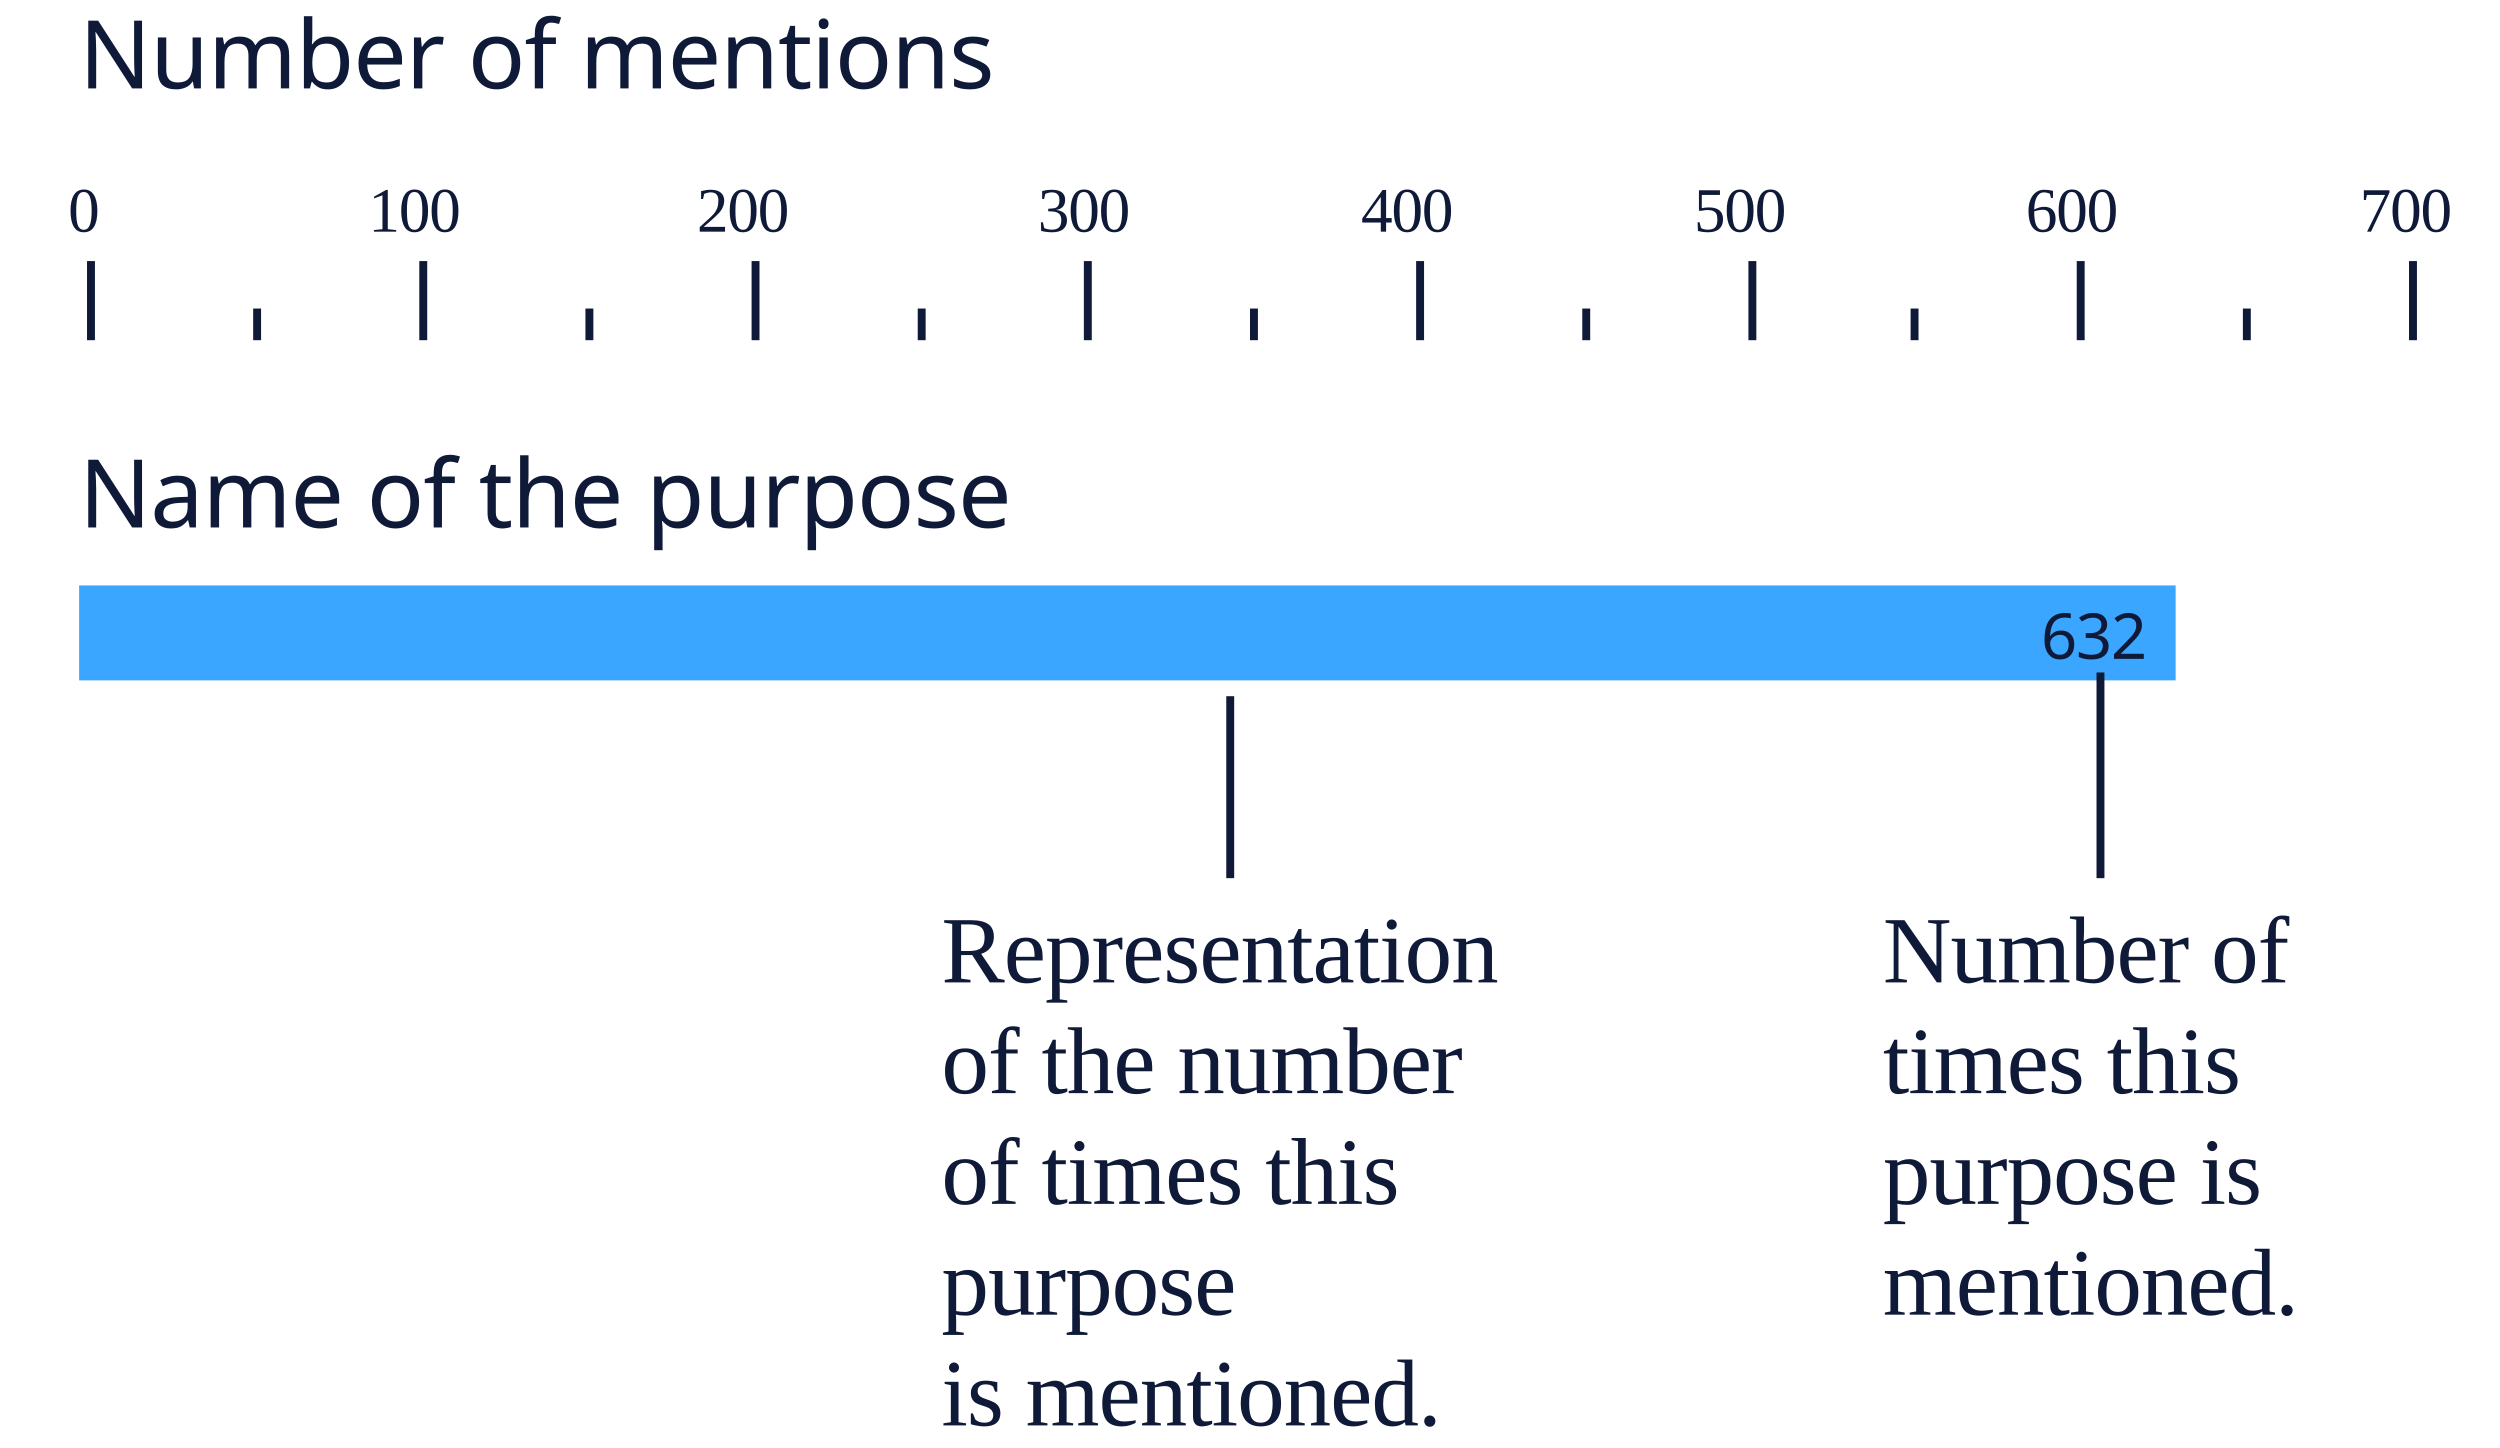
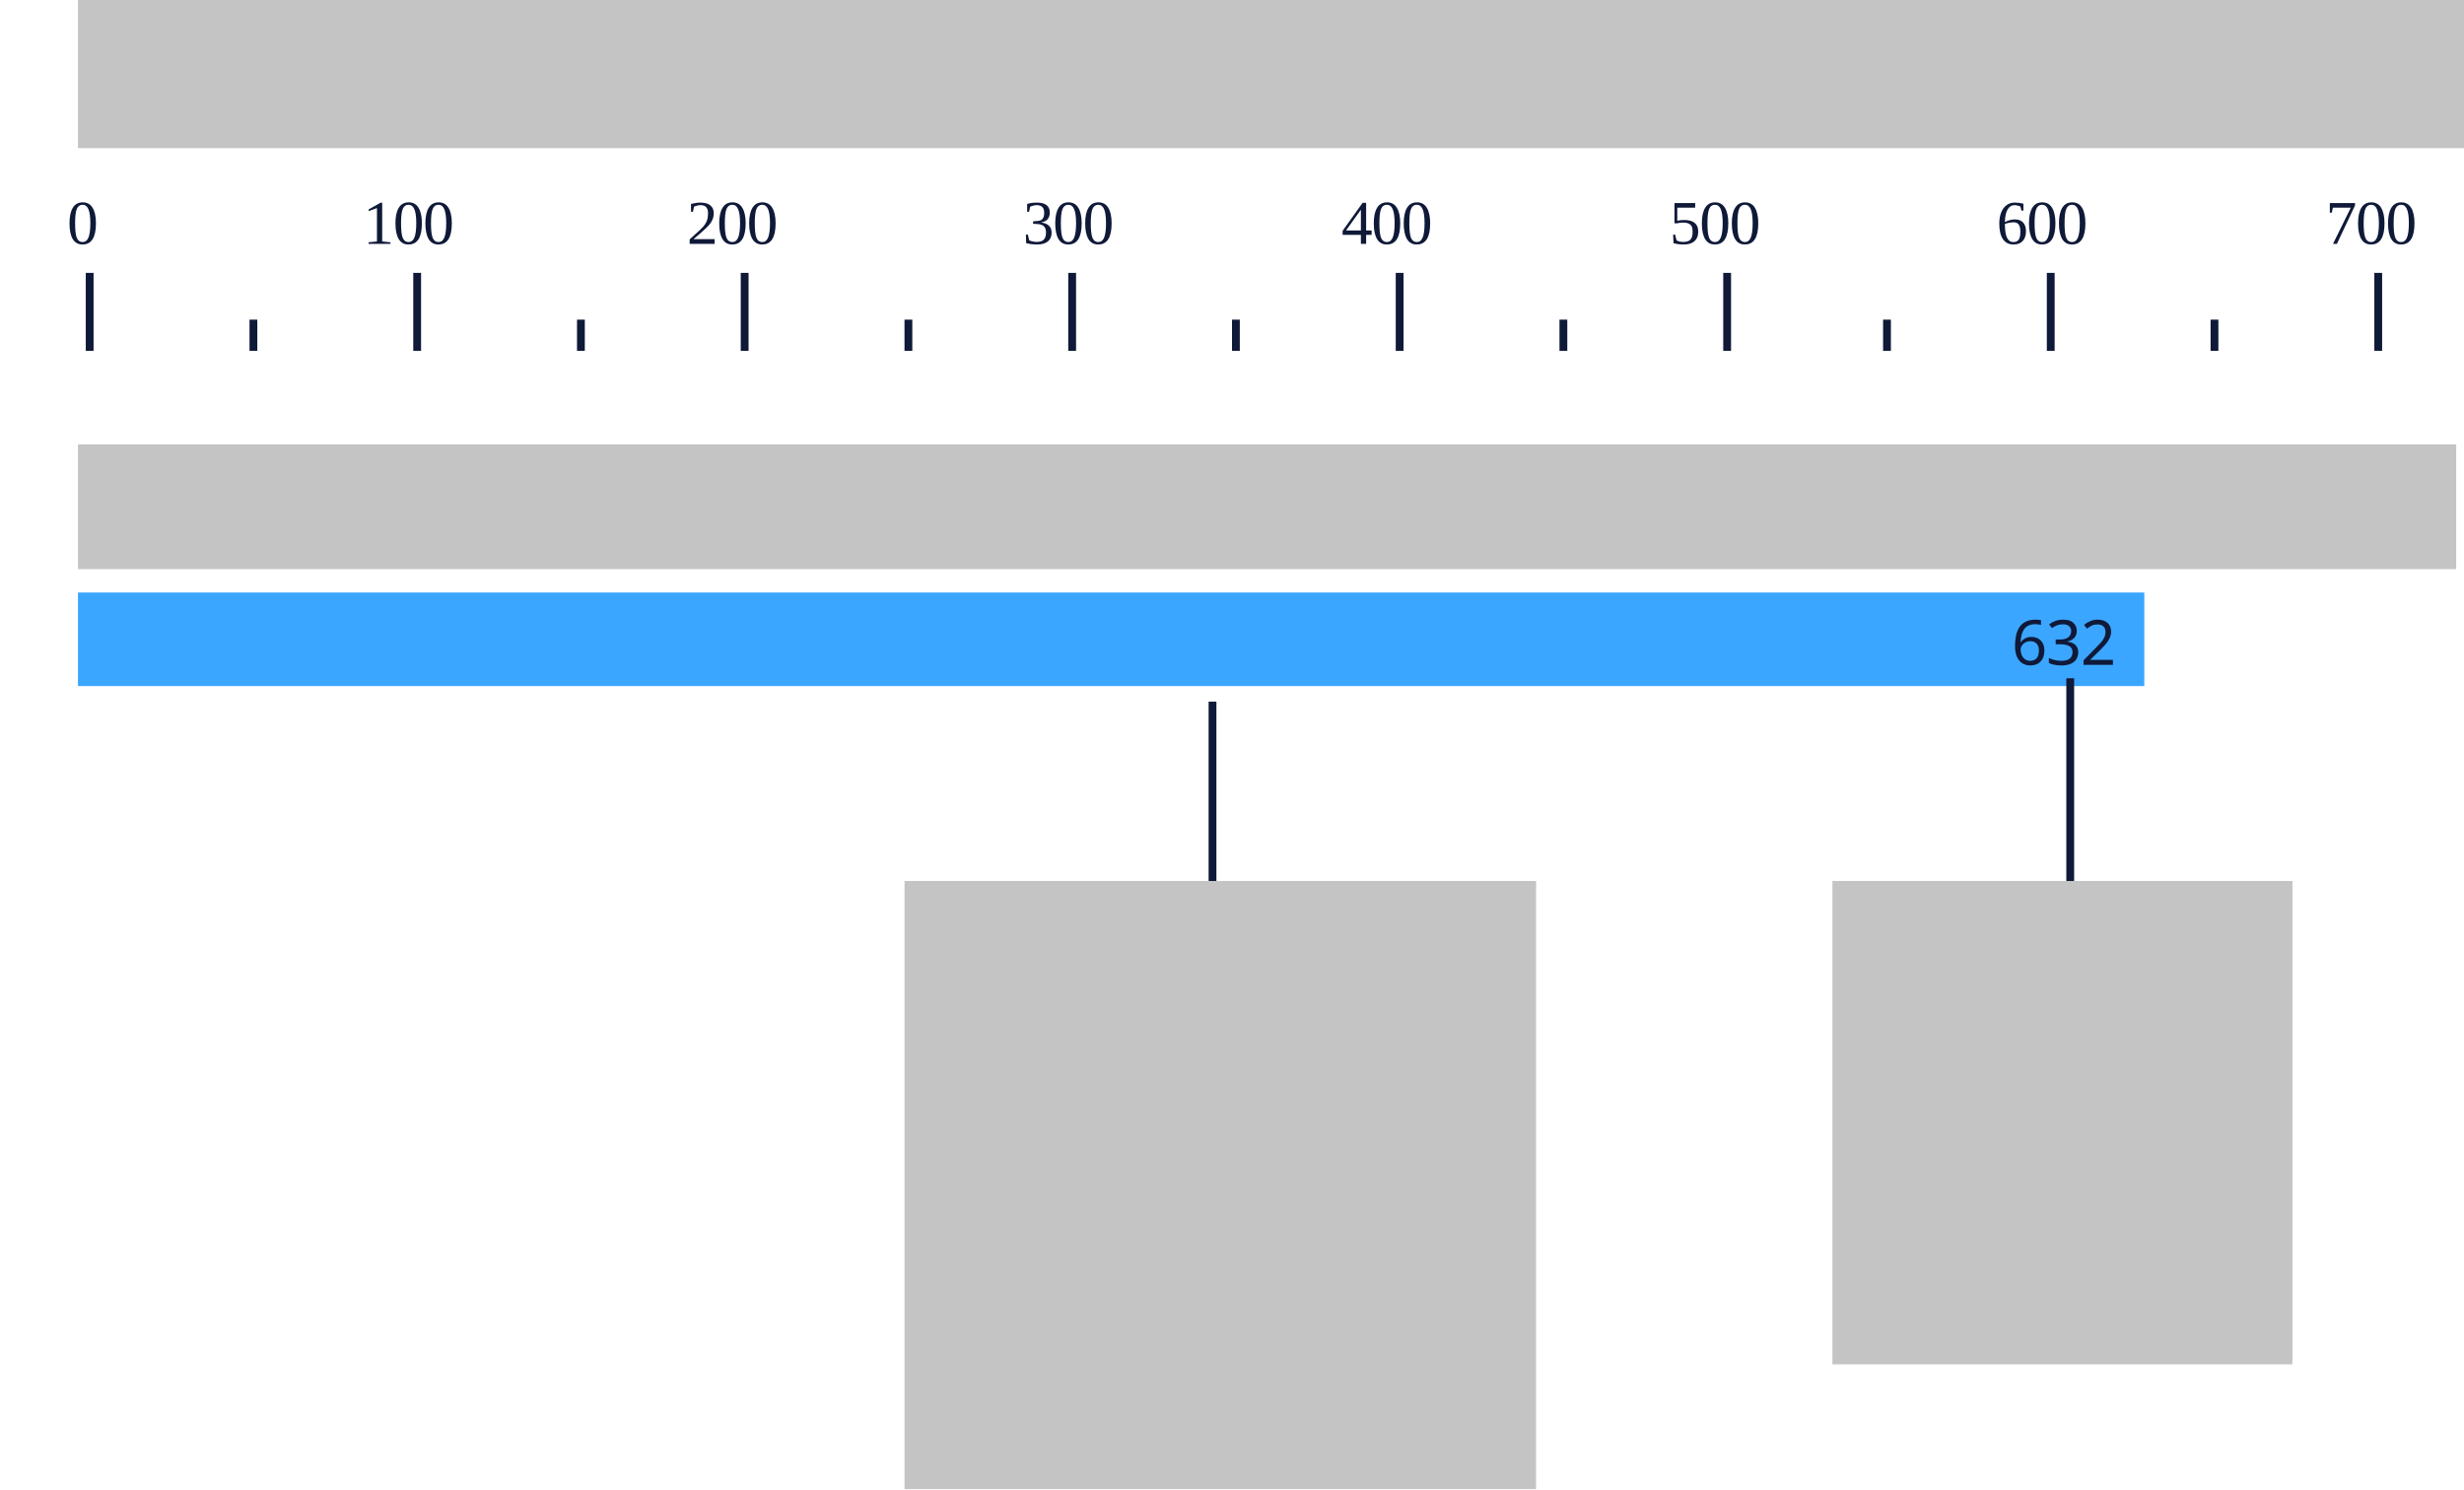
- <svg xmlns="http://www.w3.org/2000/svg" width="316" height="183" viewBox="0 0 316 183" fill="none">
+ <svg xmlns="http://www.w3.org/2000/svg" width="316" height="191" viewBox="0 0 316 191" fill="none">
  <g id="purpose">
    <g id="Purpose Bar 1">
-       <rect id="Rectangle 789" x="10" y="74" width="265" height="12" fill="#3BA6FF" />
+       <rect id="Rectangle 789" x="10" y="76" width="265" height="12" fill="#3BA6FF" />
      <text id="632" fill="#0F1938" xml:space="preserve" style="white-space: pre" font-family="Jost" font-size="8" font-weight="500" letter-spacing="-0.02em">
-         <tspan x="257.984" y="83.28">632</tspan>
+         <tspan x="257.984" y="85.28">632</tspan>
      </text>
-       <text id="bold2" fill="#0F1938" xml:space="preserve" style="white-space: pre" font-family="Jost" font-size="12" font-weight="500" letter-spacing="-0.01em">
-         <tspan x="10" y="66.67">Name of the purpose                                                        </tspan>
-       </text>
+       <rect id="bold2" x="10" y="57" width="305" height="16" fill="#C4C4C4" />
    </g>
-     <text id="text2" fill="#0F1938" xml:space="preserve" style="white-space: pre" font-family="Jost*" font-size="12" letter-spacing="-0.01em">
-       <tspan x="238" y="124.17">Number of </tspan>
-       <tspan x="238" y="138.17">times this </tspan>
-       <tspan x="238" y="152.17">purpose is </tspan>
-       <tspan x="238" y="166.17">mentioned.</tspan>
-     </text>
-     <text id="text1" fill="#0F1938" xml:space="preserve" style="white-space: pre" font-family="Jost*" font-size="12" letter-spacing="-0.01em">
-       <tspan x="119" y="124.17">Representation </tspan>
-       <tspan x="119" y="138.17">of the number </tspan>
-       <tspan x="119" y="152.17">of times this </tspan>
-       <tspan x="119" y="166.17">purpose 
- </tspan>
-       <tspan x="119" y="180.17">is mentioned.</tspan>
-     </text>
+     <rect id="text2" x="235" y="113" width="59" height="62" fill="#C4C4C4" />
+     <rect id="text1" x="116" y="113" width="81" height="78" fill="#C4C4C4" />
    <g id="Legend">
-       <text id="bold1" fill="#0F1938" xml:space="preserve" style="white-space: pre" font-family="Jost" font-size="12" font-weight="500" letter-spacing="-0.01em">
-         <tspan x="10" y="11.17">Number of mentions                                                       </tspan>
-       </text>
      <g id="Scale">
-         <line id="Line 101" x1="11.5" y1="33" x2="11.5" y2="43" stroke="#0F1938" />
-         <line id="Line 105" x1="53.5" y1="33" x2="53.5" y2="43" stroke="#0F1938" />
-         <line id="Line 131" x1="32.5" y1="39" x2="32.5" y2="43" stroke="#0F1938" />
-         <line id="Line 109" x1="95.5" y1="33" x2="95.5" y2="43" stroke="#0F1938" />
-         <line id="Line 132" x1="74.5" y1="39" x2="74.5" y2="43" stroke="#0F1938" />
-         <line id="Line 113" x1="137.5" y1="33" x2="137.5" y2="43" stroke="#0F1938" />
-         <line id="Line 133" x1="116.5" y1="39" x2="116.5" y2="43" stroke="#0F1938" />
-         <line id="Line 117" x1="179.5" y1="33" x2="179.5" y2="43" stroke="#0F1938" />
-         <line id="Line 134" x1="158.5" y1="39" x2="158.5" y2="43" stroke="#0F1938" />
-         <line id="Line 121" x1="221.5" y1="33" x2="221.5" y2="43" stroke="#0F1938" />
-         <line id="Line 135" x1="200.5" y1="39" x2="200.5" y2="43" stroke="#0F1938" />
-         <path id="Line 125" d="M263 33V43" stroke="#0F1938" />
-         <path id="Line 136" d="M242 39V43" stroke="#0F1938" />
-         <path id="Line 129" d="M305 33V43" stroke="#0F1938" />
-         <path id="Line 137" d="M284 39V43" stroke="#0F1938" />
+         <line id="Line 101" x1="11.5" y1="35" x2="11.5" y2="45" stroke="#0F1938" />
+         <line id="Line 105" x1="53.5" y1="35" x2="53.5" y2="45" stroke="#0F1938" />
+         <line id="Line 131" x1="32.5" y1="41" x2="32.5" y2="45" stroke="#0F1938" />
+         <line id="Line 109" x1="95.5" y1="35" x2="95.5" y2="45" stroke="#0F1938" />
+         <line id="Line 132" x1="74.5" y1="41" x2="74.5" y2="45" stroke="#0F1938" />
+         <line id="Line 113" x1="137.5" y1="35" x2="137.5" y2="45" stroke="#0F1938" />
+         <line id="Line 133" x1="116.5" y1="41" x2="116.5" y2="45" stroke="#0F1938" />
+         <line id="Line 117" x1="179.5" y1="35" x2="179.5" y2="45" stroke="#0F1938" />
+         <line id="Line 134" x1="158.5" y1="41" x2="158.5" y2="45" stroke="#0F1938" />
+         <line id="Line 121" x1="221.5" y1="35" x2="221.5" y2="45" stroke="#0F1938" />
+         <line id="Line 135" x1="200.5" y1="41" x2="200.5" y2="45" stroke="#0F1938" />
+         <path id="Line 125" d="M263 35V45" stroke="#0F1938" />
+         <path id="Line 136" d="M242 41V45" stroke="#0F1938" />
+         <path id="Line 129" d="M305 35V45" stroke="#0F1938" />
+         <path id="Line 137" d="M284 41V45" stroke="#0F1938" />
        <text id="0" fill="#0F1938" xml:space="preserve" style="white-space: pre" font-family="Jost*" font-size="8" letter-spacing="-0.02em">
-           <tspan x="8.602" y="29.28">0</tspan>
+           <tspan x="8.602" y="31.28">0</tspan>
        </text>
        <text id="100" fill="#0F1938" xml:space="preserve" style="white-space: pre" font-family="Jost*" font-size="8" letter-spacing="-0.02em">
-           <tspan x="46.562" y="29.28">100</tspan>
+           <tspan x="46.562" y="31.28">100</tspan>
        </text>
        <text id="200" fill="#0F1938" xml:space="preserve" style="white-space: pre" font-family="Jost*" font-size="8" letter-spacing="-0.02em">
-           <tspan x="88.086" y="29.28">200</tspan>
+           <tspan x="88.086" y="31.28">200</tspan>
        </text>
        <text id="300" fill="#0F1938" xml:space="preserve" style="white-space: pre" font-family="Jost*" font-size="8" letter-spacing="-0.02em">
-           <tspan x="131.18" y="29.28">300</tspan>
+           <tspan x="131.18" y="31.28">300</tspan>
        </text>
        <text id="400" fill="#0F1938" xml:space="preserve" style="white-space: pre" font-family="Jost*" font-size="8" letter-spacing="-0.02em">
-           <tspan x="172.031" y="29.28">400</tspan>
+           <tspan x="172.031" y="31.28">400</tspan>
        </text>
        <text id="500" fill="#0F1938" xml:space="preserve" style="white-space: pre" font-family="Jost*" font-size="8" letter-spacing="-0.02em">
-           <tspan x="214.105" y="29.28">500</tspan>
+           <tspan x="214.105" y="31.28">500</tspan>
        </text>
        <text id="600" fill="#0F1938" xml:space="preserve" style="white-space: pre" font-family="Jost*" font-size="8" letter-spacing="-0.02em">
-           <tspan x="256.058" y="29.28">600</tspan>
+           <tspan x="256.058" y="31.28">600</tspan>
        </text>
        <text id="700" fill="#0F1938" xml:space="preserve" style="white-space: pre" font-family="Jost*" font-size="8" letter-spacing="-0.02em">
-           <tspan x="298.262" y="29.28">700</tspan>
+           <tspan x="298.262" y="31.28">700</tspan>
        </text>
+         <rect id="bold1" x="10" width="306" height="19" fill="#C4C4C4" />
      </g>
    </g>
-     <path id="Line 163" d="M265.5 111L265.5 85" stroke="#0F1938" />
-     <path id="Line 164" d="M155.5 111L155.5 88" stroke="#0F1938" />
+     <path id="Line 163" d="M265.5 113L265.5 87" stroke="#0F1938" />
+     <path id="Line 164" d="M155.5 113L155.5 90" stroke="#0F1938" />
  </g>
</svg>
